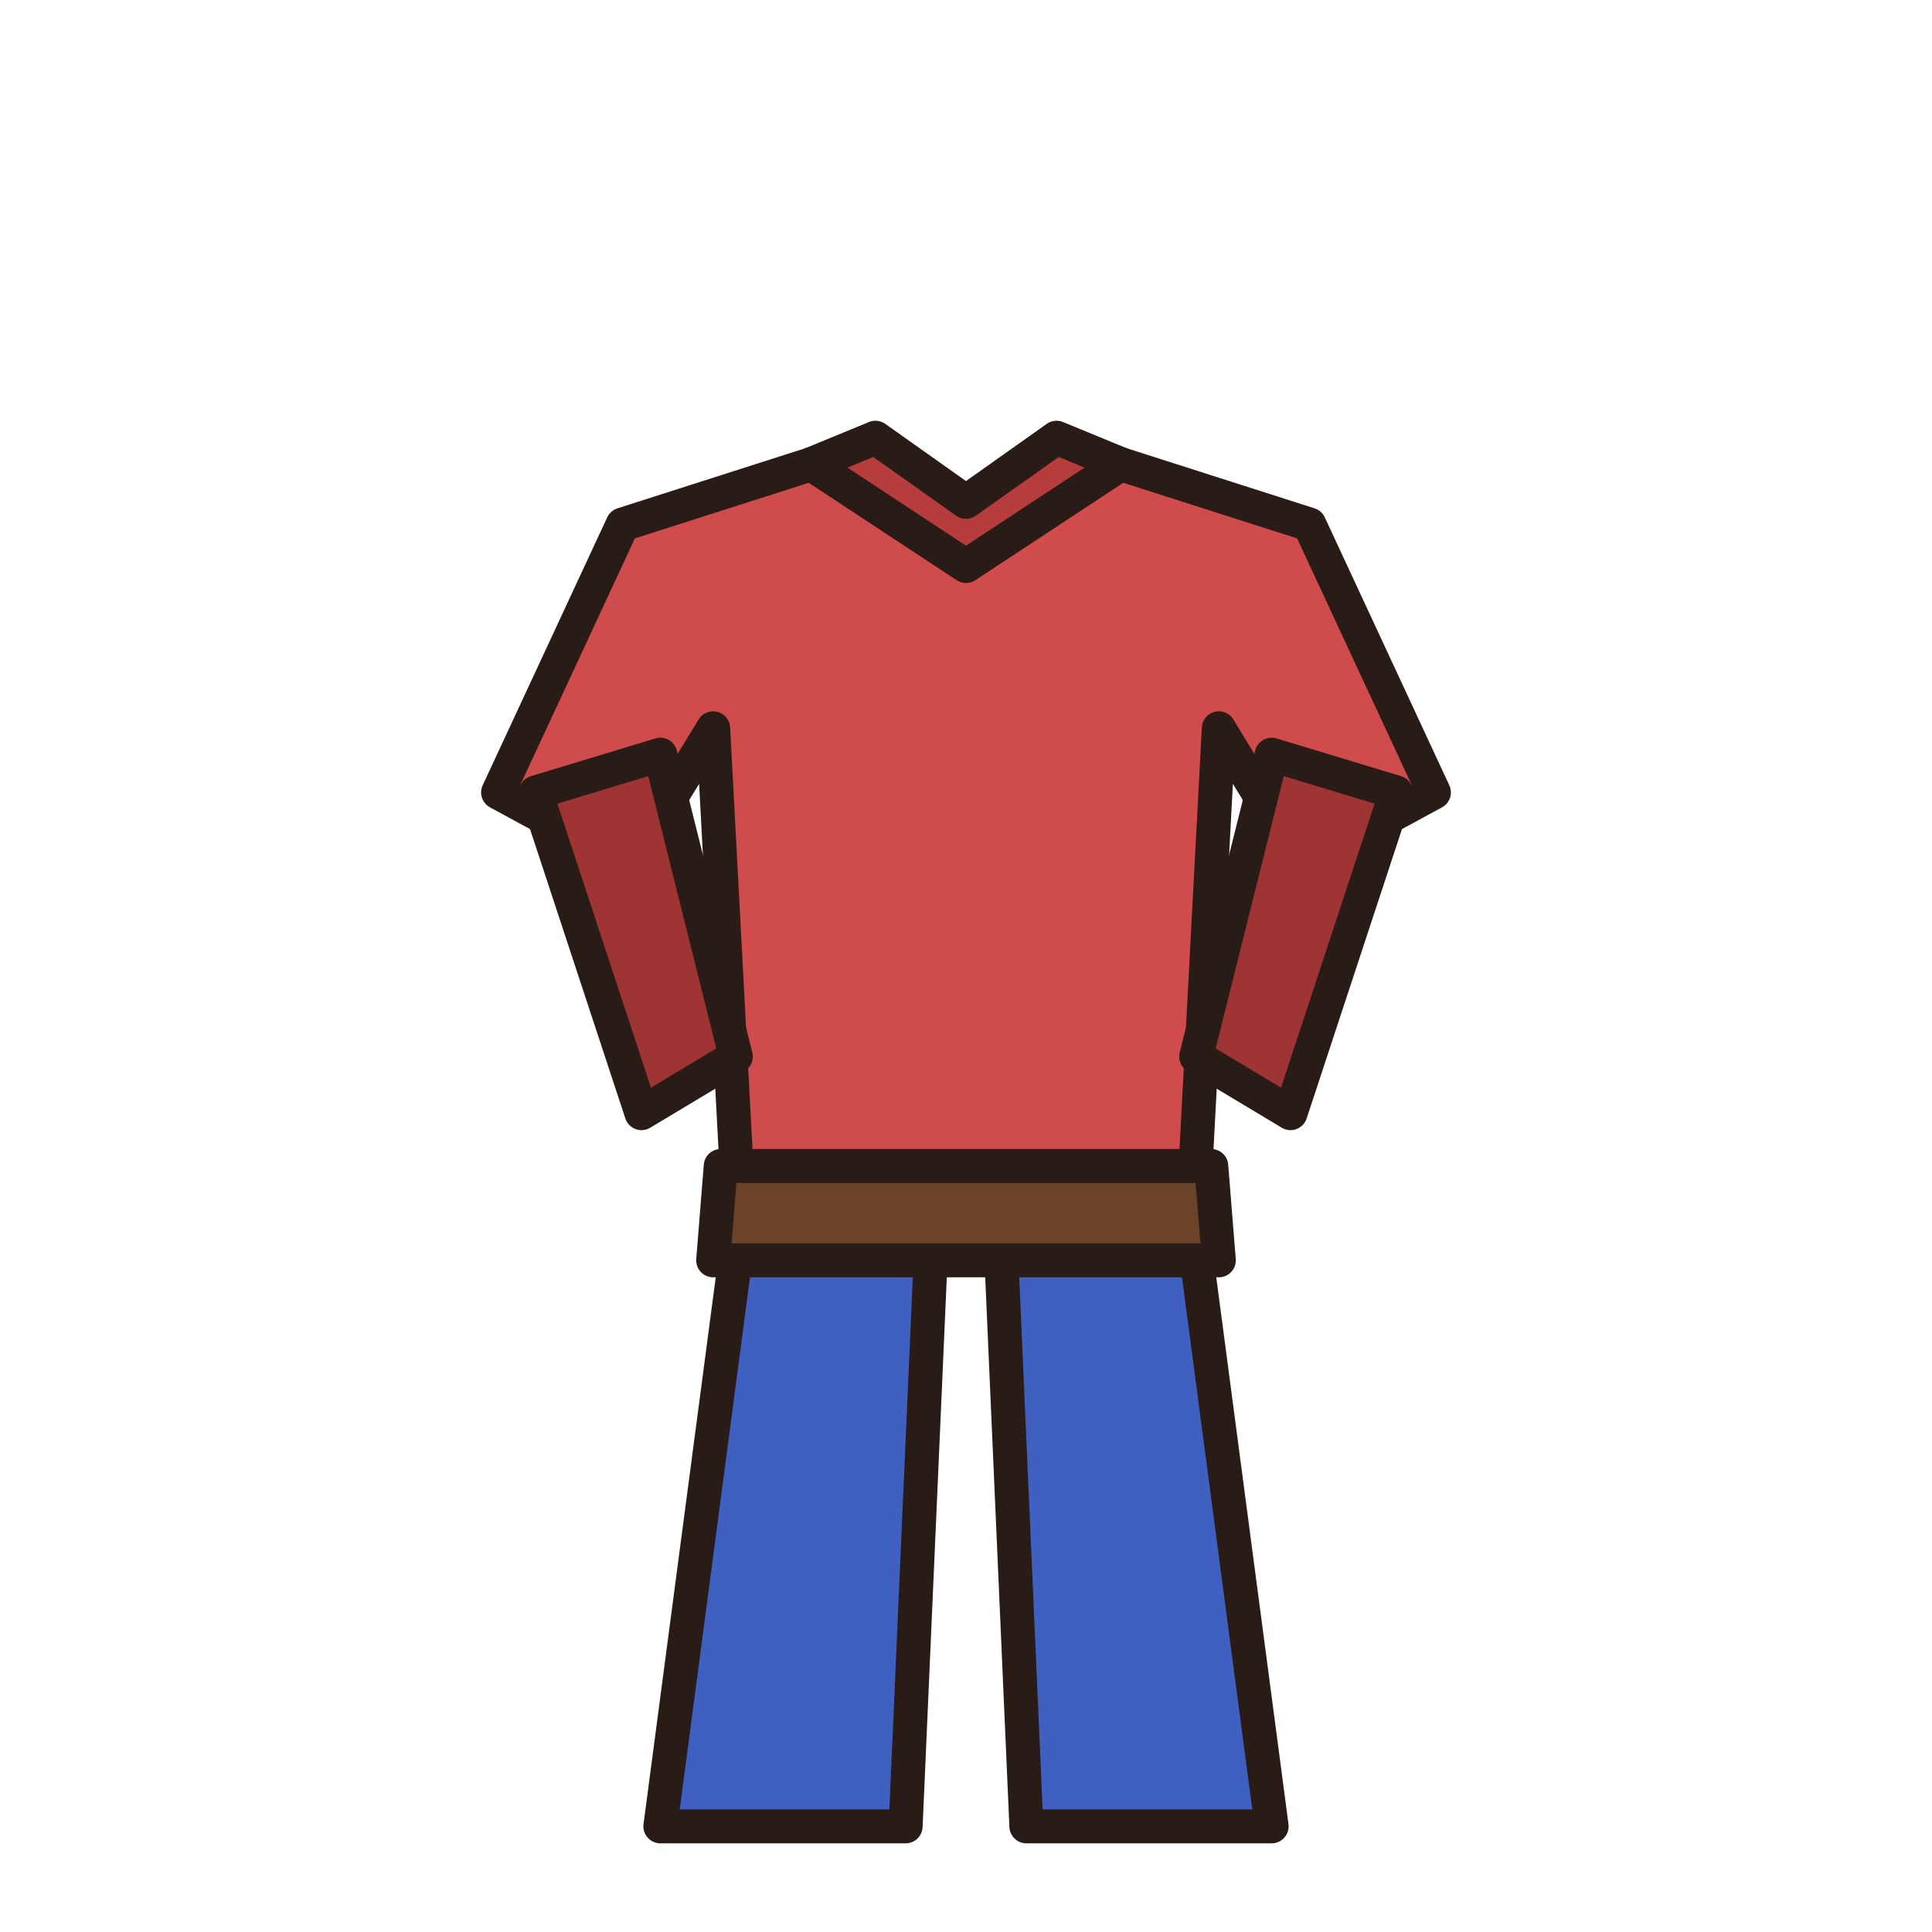
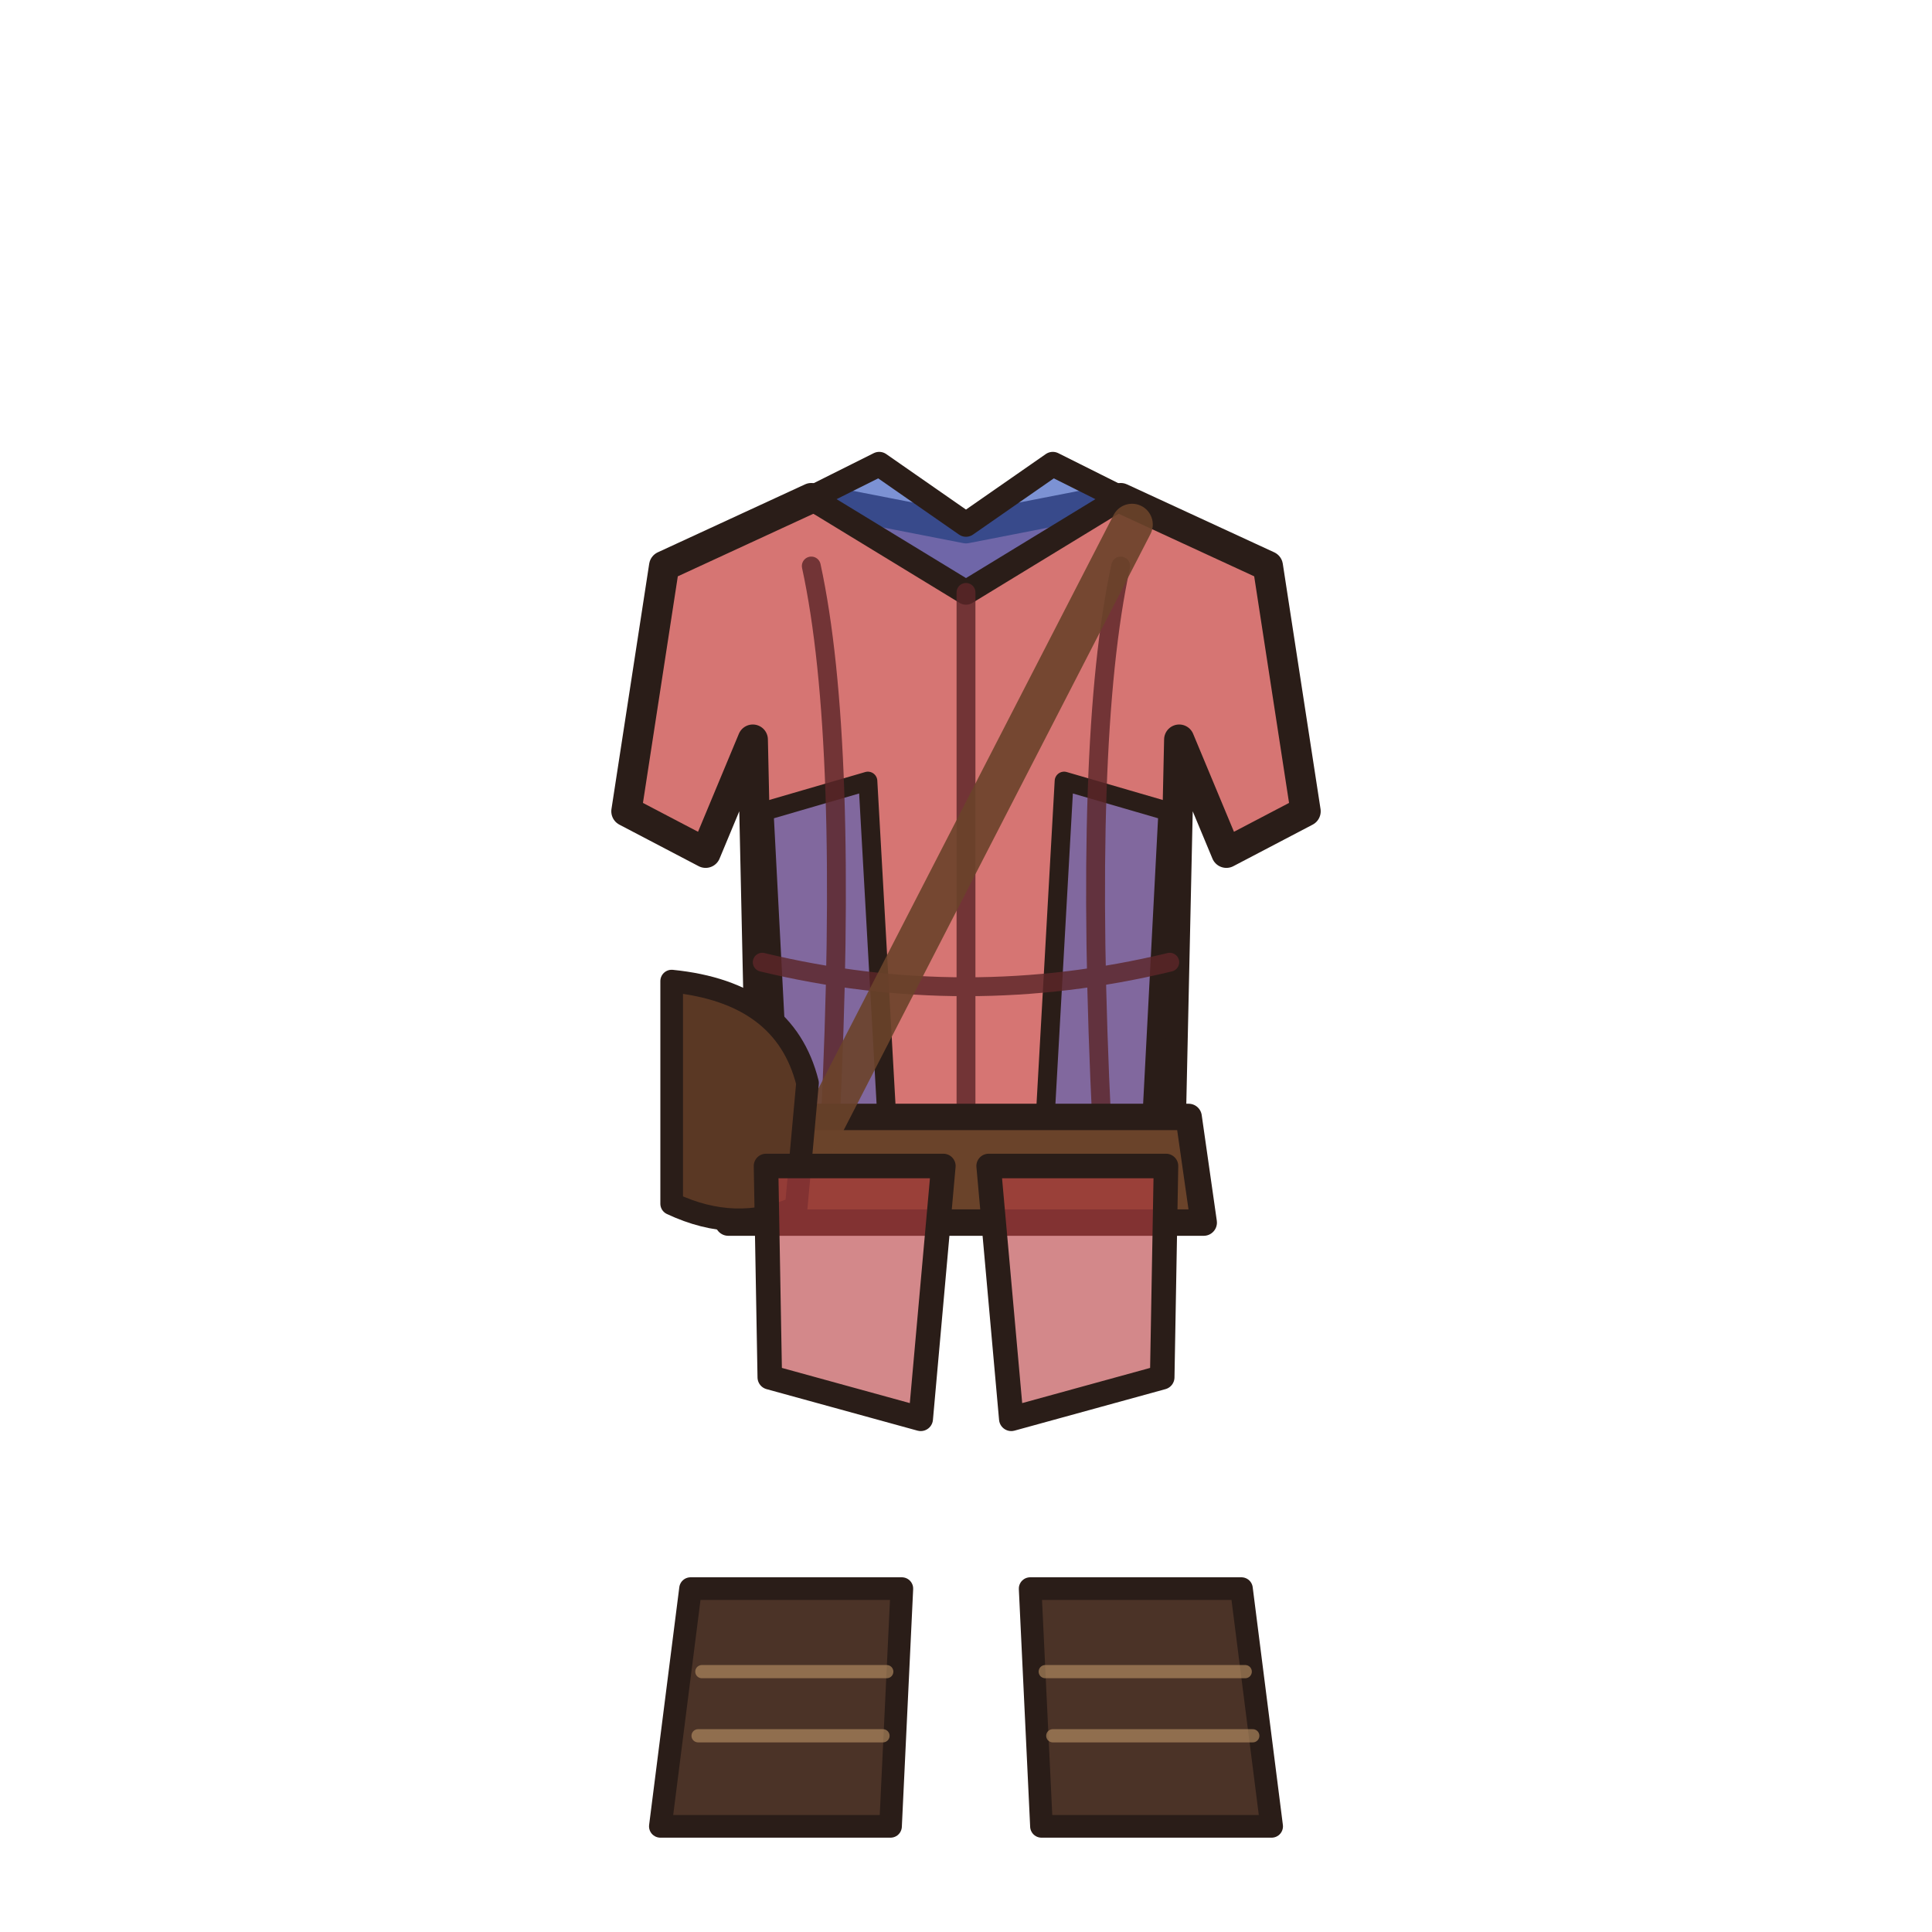
<svg xmlns="http://www.w3.org/2000/svg" viewBox="0 0 1024 1024">
-   <g stroke="#291b16" stroke-width="18" stroke-linejoin="round">
-     <path fill="#d04b4b" d="M330 278 L430 246 L512 266 L594 246 L694 278 L760 420 L690 458 L646 386 L632 650 L392 650 L378 386 L334 458 L264 420 Z" />
-     <path fill="#b73d3d" d="M430 246 L512 300 L594 246 L560 232 L512 266 L464 232 Z" />
-     <path fill="#3f60c0" d="M392 650 L494 650 L480 968 L350 968 Z" />
-     <path fill="#3f60c0" d="M530 650 L632 650 L674 968 L544 968 Z" />
-     <path fill="#6b4328" d="M382 618 L642 618 L646 668 L378 668 Z" />
-     <path fill="#9f3434" d="M284 420 L350 400 L390 560 L340 590 Z" />
-     <path fill="#9f3434" d="M740 420 L674 400 L634 560 L684 590 Z" />
+   <g stroke="#2a1d18" stroke-linejoin="round" stroke-linecap="round">
+     <path fill="#c94a48" fill-opacity="0.76" stroke-width="16" d="M352 300 L430 264 L512 280 L594 264 L672 300 L692 430 L650 452 L625 392 L620 620 L404 620 L399 392 L374 452 L332 430 Z" />
+     <path fill="#3f60c0" fill-opacity="0.68" stroke-width="13" d="M430 264 L512 314 L594 264 L558 246 L512 278 L466 246 Z" />
+     <path fill="#3f60c0" fill-opacity="0.56" stroke-width="10" d="M405 430 L460 414 L470 592 L414 602 Z M619 430 L564 414 L554 592 L610 602 Z" />
+     <g fill="none" stroke="#5b2628" stroke-width="10" opacity="0.82">
+       <path d="M430 300 Q450 392 440 596" />
+       <path d="M594 300 Q574 392 584 596" />
+       <path d="M512 314 L512 606" />
+       <path d="M404 510 Q512 536 620 510" />
+     </g>
+     <path fill="#6a432a" stroke-width="14" d="M394 592 L630 592 L638 648 L386 648 Z" />
+     <path d="M600 278 L424 620" fill="none" stroke="#6a432a" stroke-width="22" opacity="0.9" />
+     <path fill="#5a3824" stroke-width="12" d="M356 520 Q416 526 428 574 L422 640 Q390 654 356 638 Z" />
+     <path fill="#b84042" fill-opacity="0.62" stroke-width="13" d="M406 618 L500 618 L488 752 L408 730 Z M524 618 L618 618 L616 730 L536 752 Z" />
+     <path fill="#4b3327" stroke-width="12" d="M366 842 L478 842 L472 968 L350 968 Z M546 842 L658 842 L674 968 L552 968 Z" />
+     <g fill="none" stroke="#b68d62" stroke-width="7" opacity="0.65">
+       <path d="M372 886 L470 886 M370 920 L468 920 M554 886 L660 886 M558 920 L664 920" />
+     </g>
  </g>
</svg>
